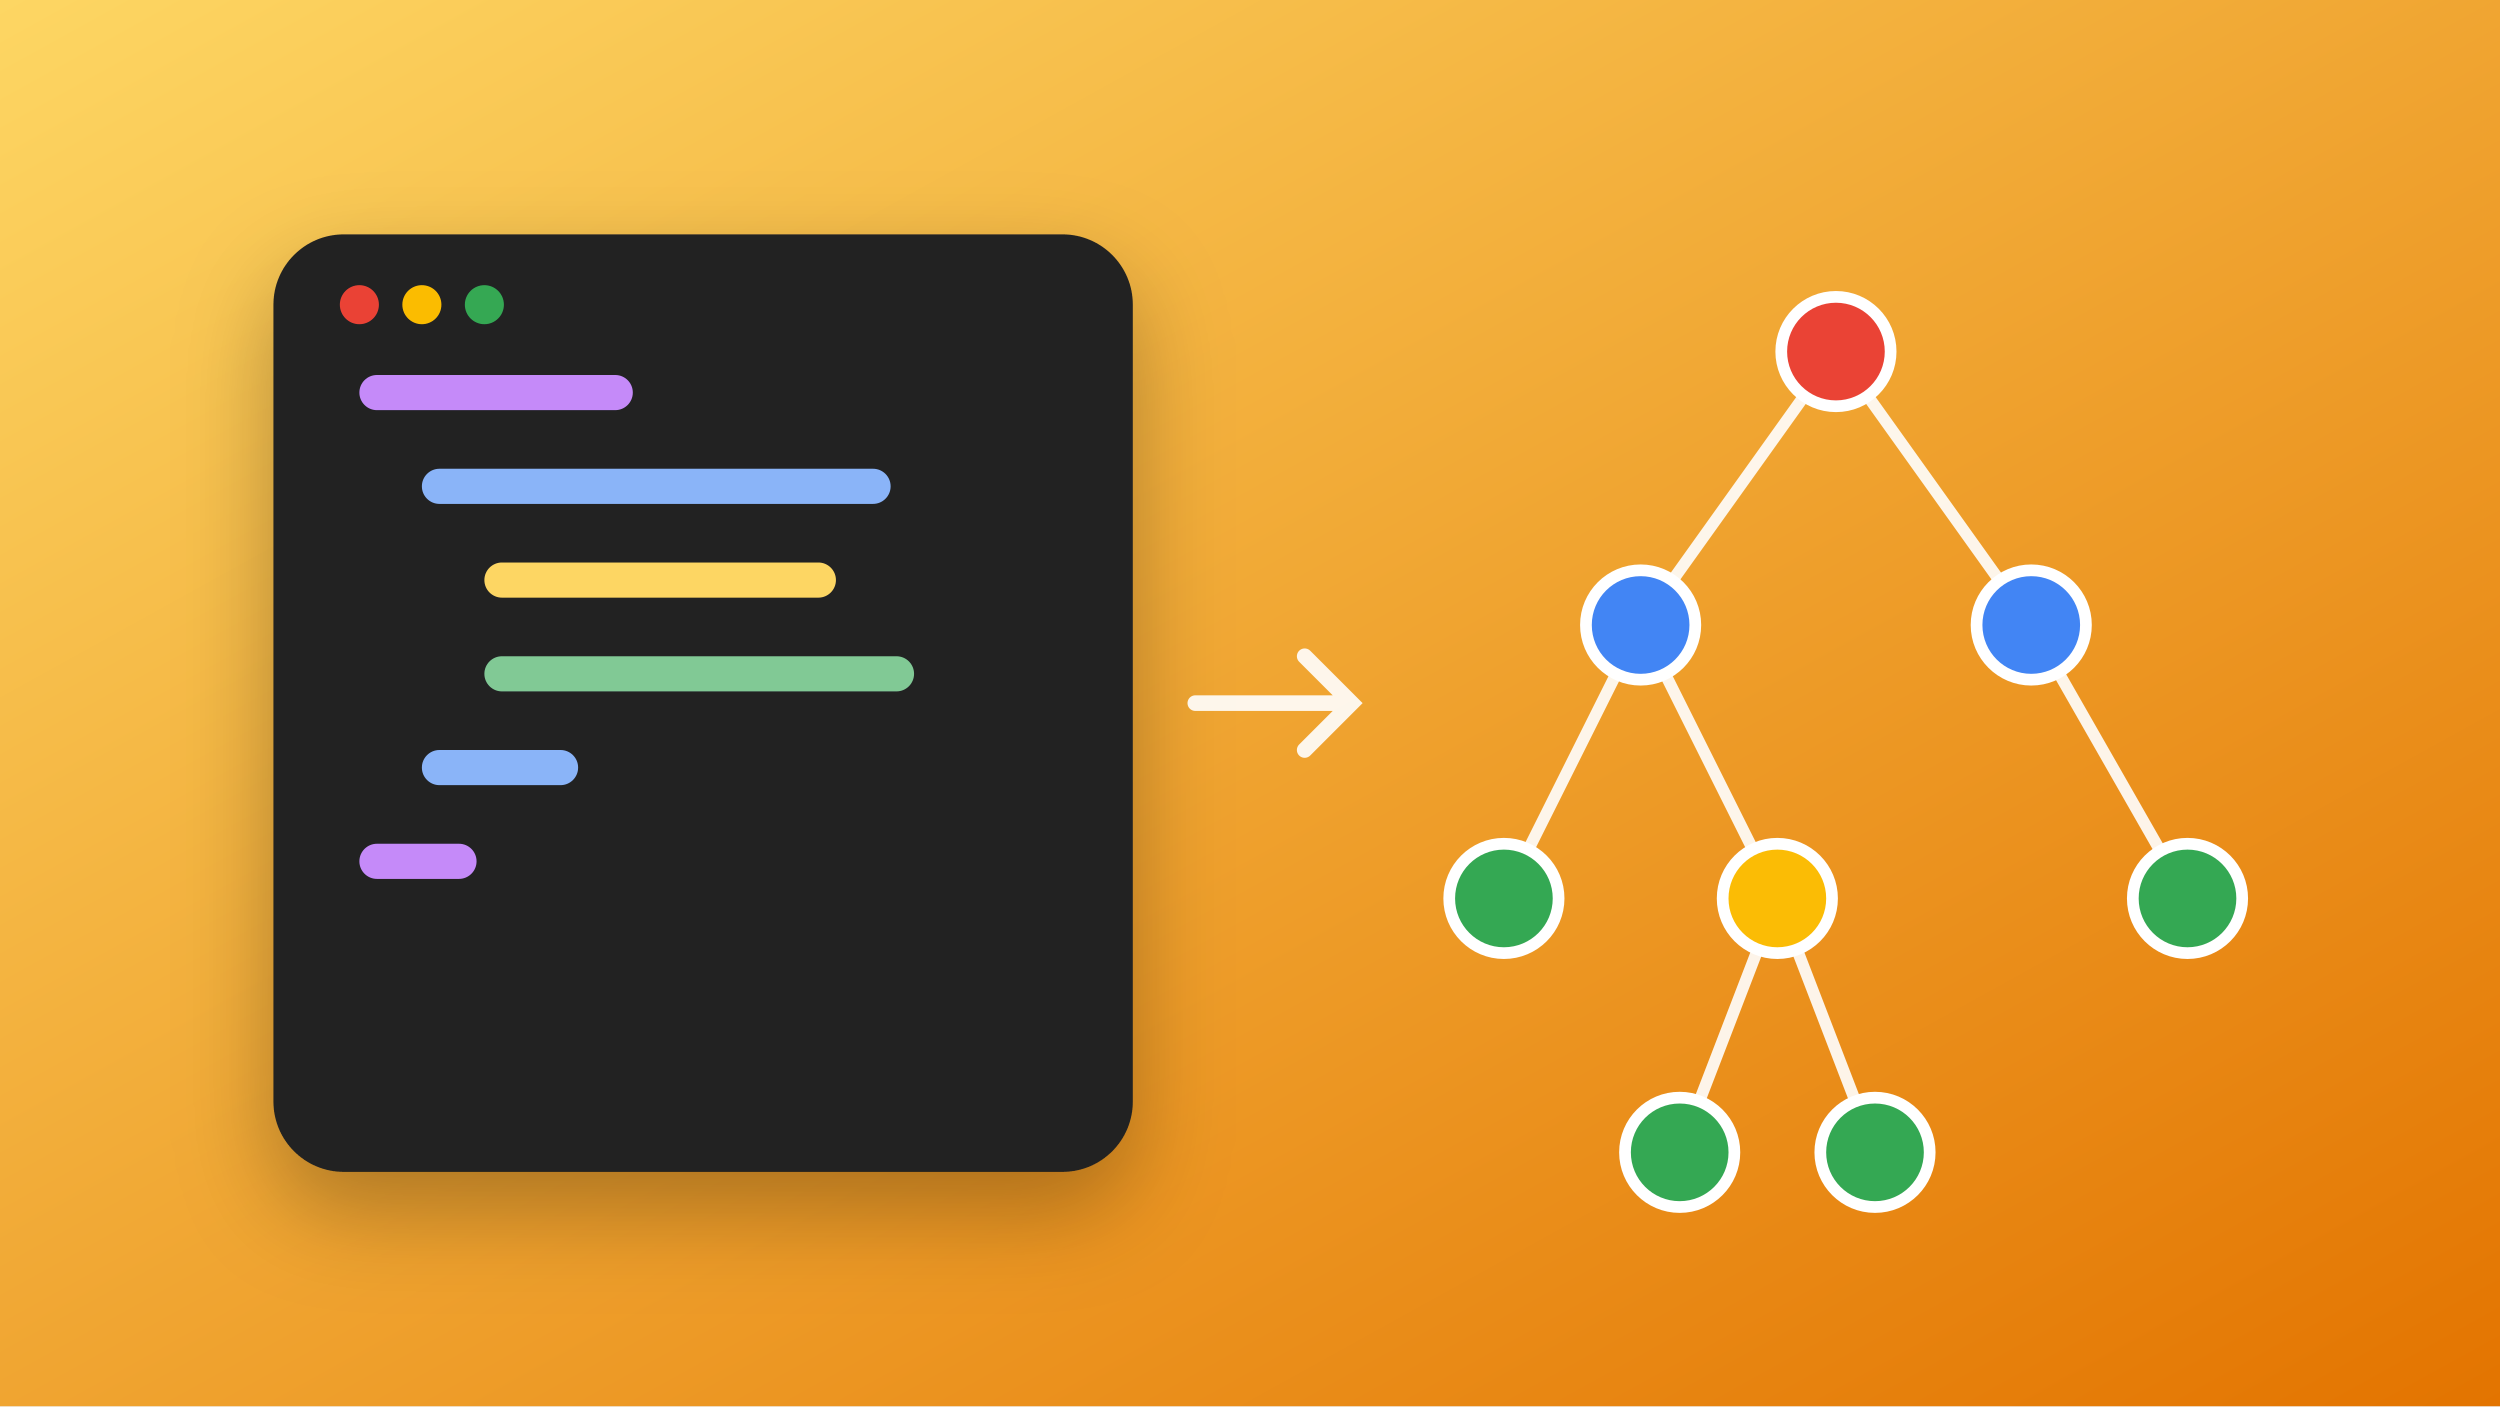
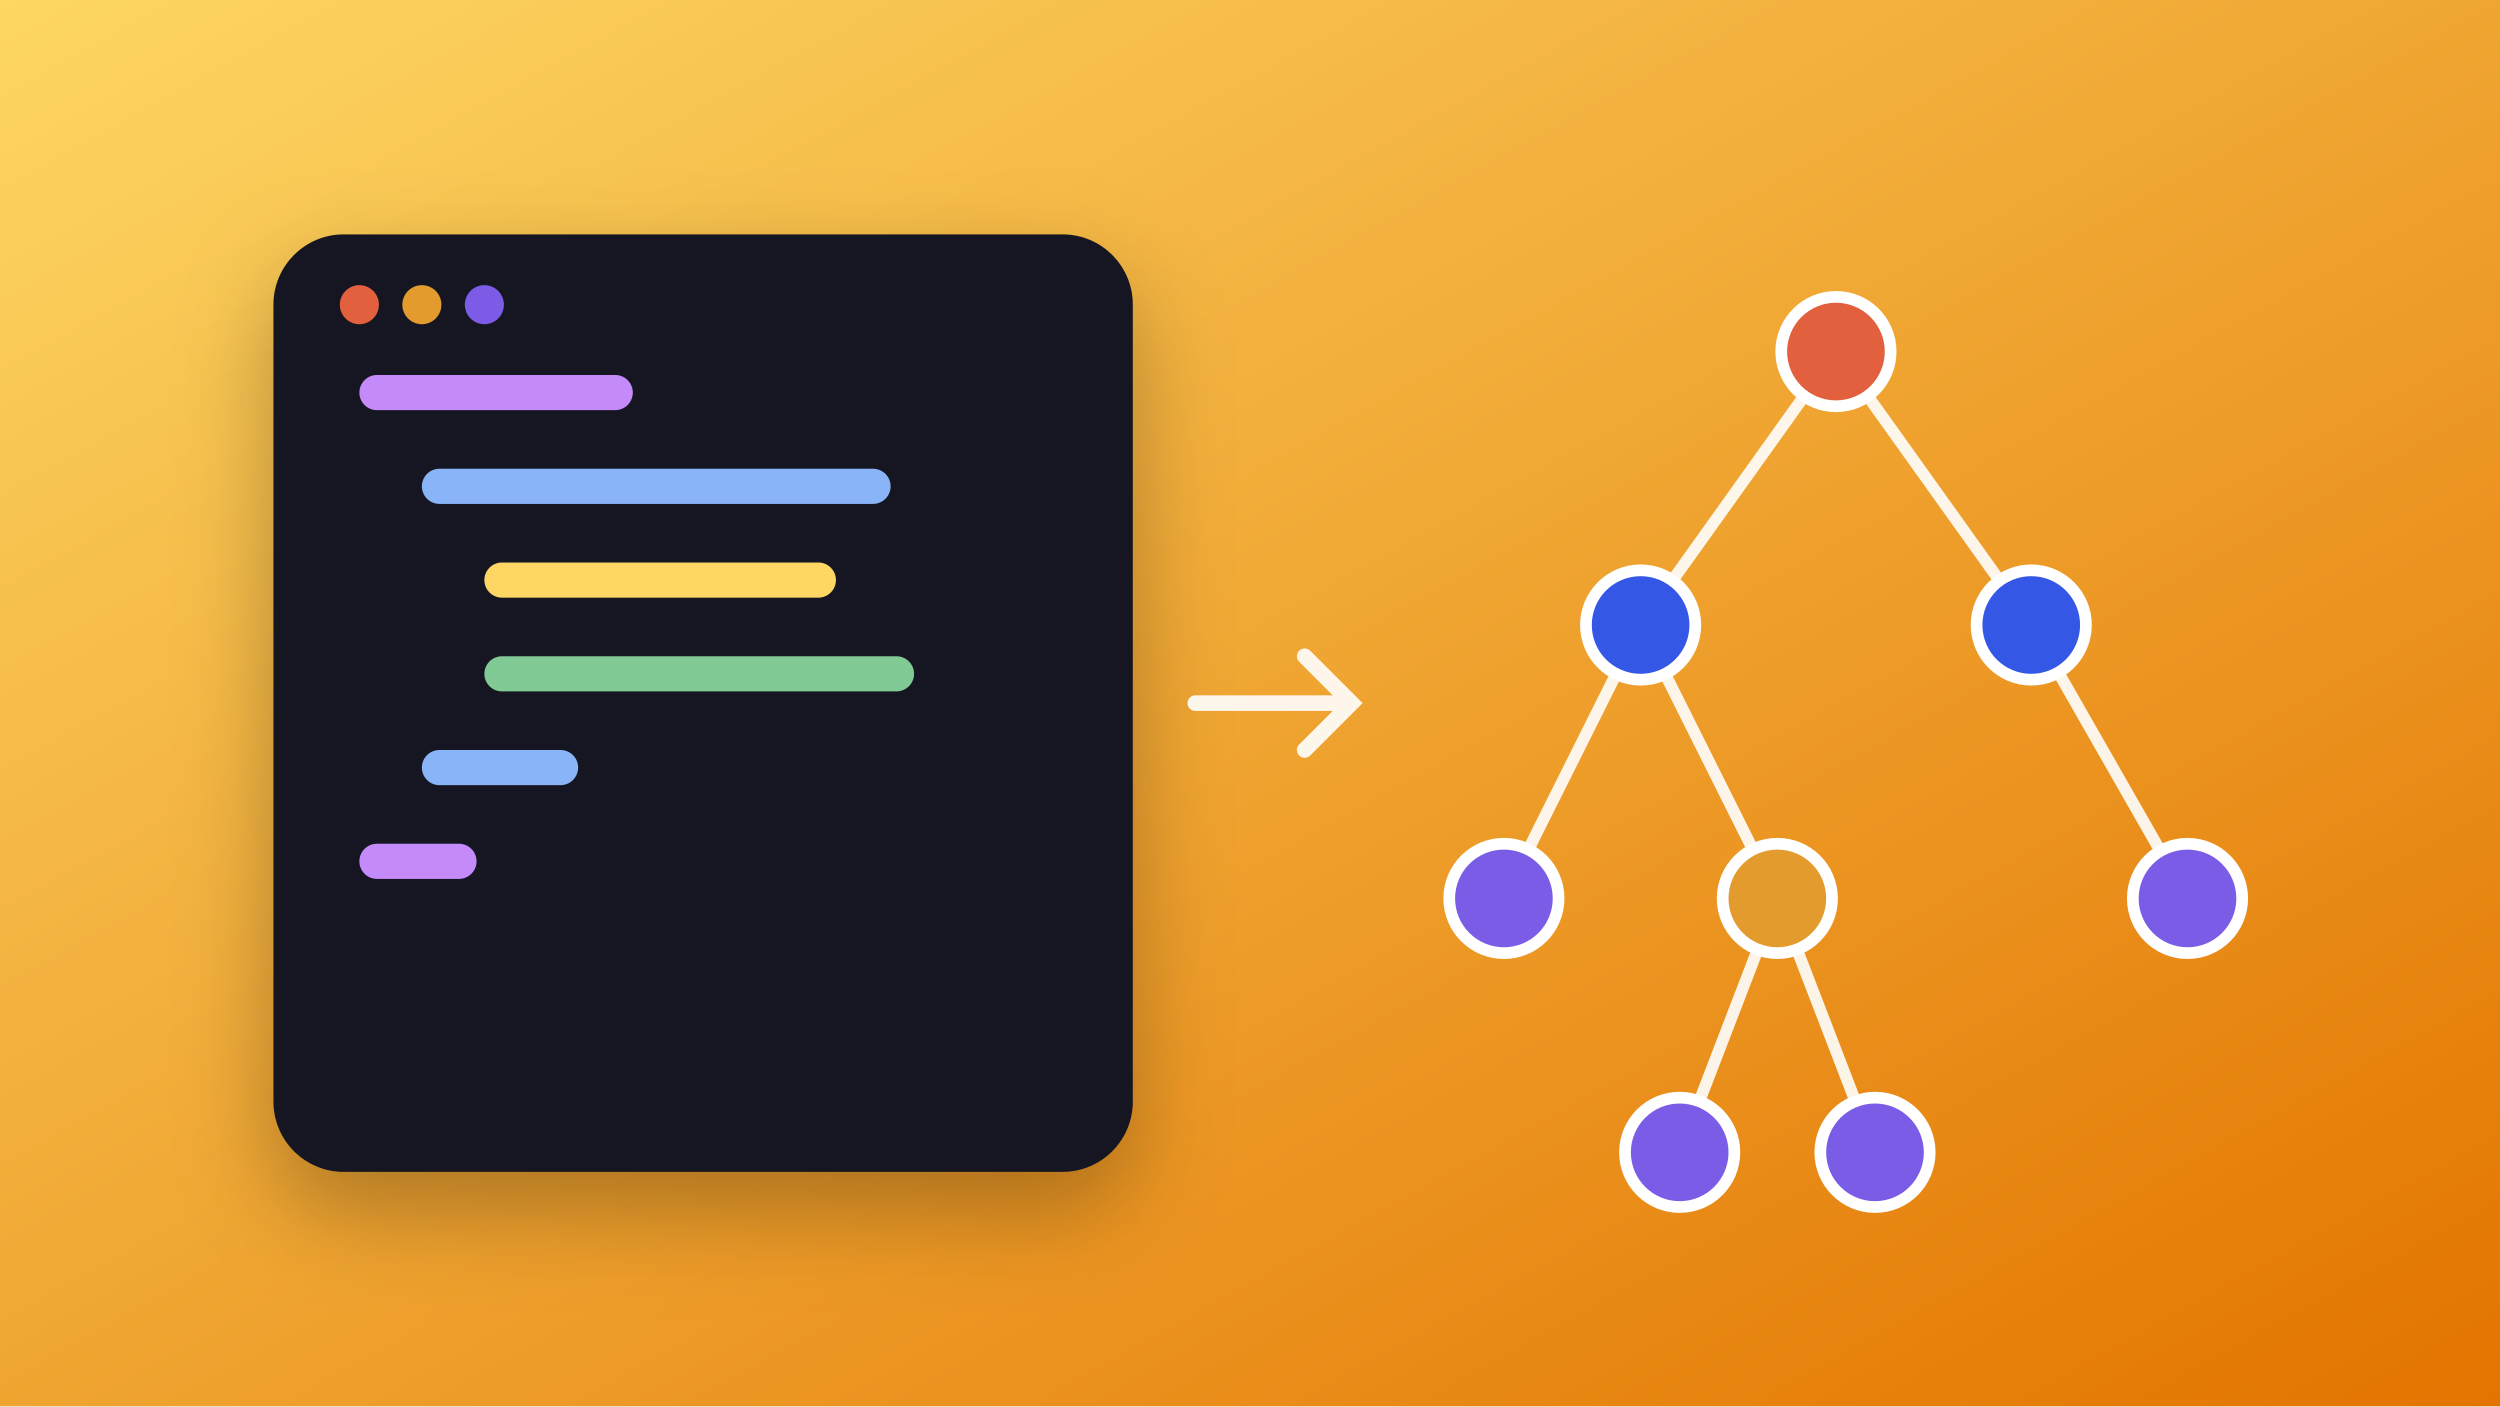
<svg xmlns="http://www.w3.org/2000/svg" viewBox="0 0 640 360" width="640" height="360">
  <defs>
    <linearGradient id="bg" x1="0" y1="0" x2="1" y2="1">
      <stop offset="0" stop-color="#fdd663" />
      <stop offset="1" stop-color="#e37400" />
    </linearGradient>
    <filter id="sh" x="-20%" y="-20%" width="140%" height="160%">
      <feDropShadow dx="0" dy="10" stdDeviation="12" flood-color="#000" flood-opacity=".28" />
    </filter>
  </defs>
  <rect width="640" height="360" fill="url(#bg)" />
  <g filter="url(#sh)">
-     <rect x="70" y="60" width="220" height="240" rx="18" fill="#202124" />
-     <circle cx="92" cy="78" r="5" fill="#ea4335" />
-     <circle cx="108" cy="78" r="5" fill="#fbbc05" />
-     <circle cx="124" cy="78" r="5" fill="#34a853" />
+     <rect x="70" y="60" width="220" height="240" rx="18" fill="#161823" />
+     <circle cx="92" cy="78" r="5" fill="#e2603d" />
+     <circle cx="108" cy="78" r="5" fill="#e39b2d" />
+     <circle cx="124" cy="78" r="5" fill="#7b5ce6" />
    <rect x="92" y="96" width="70" height="9" rx="4.5" fill="#c58af9" />
    <rect x="108" y="120" width="120" height="9" rx="4.5" fill="#8ab4f8" />
    <rect x="124" y="144" width="90" height="9" rx="4.5" fill="#fdd663" />
    <rect x="124" y="168" width="110" height="9" rx="4.5" fill="#81c995" />
    <rect x="108" y="192" width="40" height="9" rx="4.5" fill="#8ab4f8" />
    <rect x="92" y="216" width="30" height="9" rx="4.5" fill="#c58af9" />
  </g>
  <g stroke="#fff" stroke-width="4" stroke-linecap="round" opacity=".9">
    <path d="M306 180h40m-12-12 12 12-12 12" fill="none" />
  </g>
  <g stroke="#fff" stroke-width="3" opacity=".9">
    <line x1="470" y1="90" x2="420" y2="160" />
    <line x1="470" y1="90" x2="520" y2="160" />
    <line x1="420" y1="160" x2="385" y2="230" />
    <line x1="420" y1="160" x2="455" y2="230" />
    <line x1="520" y1="160" x2="560" y2="230" />
    <line x1="455" y1="230" x2="430" y2="295" />
    <line x1="455" y1="230" x2="480" y2="295" />
  </g>
-   <circle cx="470" cy="90" r="14" fill="#ea4335" stroke="#fff" stroke-width="3" />
-   <circle cx="420" cy="160" r="14" fill="#4285f4" stroke="#fff" stroke-width="3" />
-   <circle cx="520" cy="160" r="14" fill="#4285f4" stroke="#fff" stroke-width="3" />
-   <circle cx="385" cy="230" r="14" fill="#34a853" stroke="#fff" stroke-width="3" />
-   <circle cx="455" cy="230" r="14" fill="#fbbc05" stroke="#fff" stroke-width="3" />
-   <circle cx="560" cy="230" r="14" fill="#34a853" stroke="#fff" stroke-width="3" />
-   <circle cx="430" cy="295" r="14" fill="#34a853" stroke="#fff" stroke-width="3" />
-   <circle cx="480" cy="295" r="14" fill="#34a853" stroke="#fff" stroke-width="3" />
+   <circle cx="470" cy="90" r="14" fill="#e2603d" stroke="#fff" stroke-width="3" />
+   <circle cx="420" cy="160" r="14" fill="#3557e6" stroke="#fff" stroke-width="3" />
+   <circle cx="520" cy="160" r="14" fill="#3557e6" stroke="#fff" stroke-width="3" />
+   <circle cx="385" cy="230" r="14" fill="#7b5ce6" stroke="#fff" stroke-width="3" />
+   <circle cx="455" cy="230" r="14" fill="#e39b2d" stroke="#fff" stroke-width="3" />
+   <circle cx="560" cy="230" r="14" fill="#7b5ce6" stroke="#fff" stroke-width="3" />
+   <circle cx="430" cy="295" r="14" fill="#7b5ce6" stroke="#fff" stroke-width="3" />
+   <circle cx="480" cy="295" r="14" fill="#7b5ce6" stroke="#fff" stroke-width="3" />
</svg>
